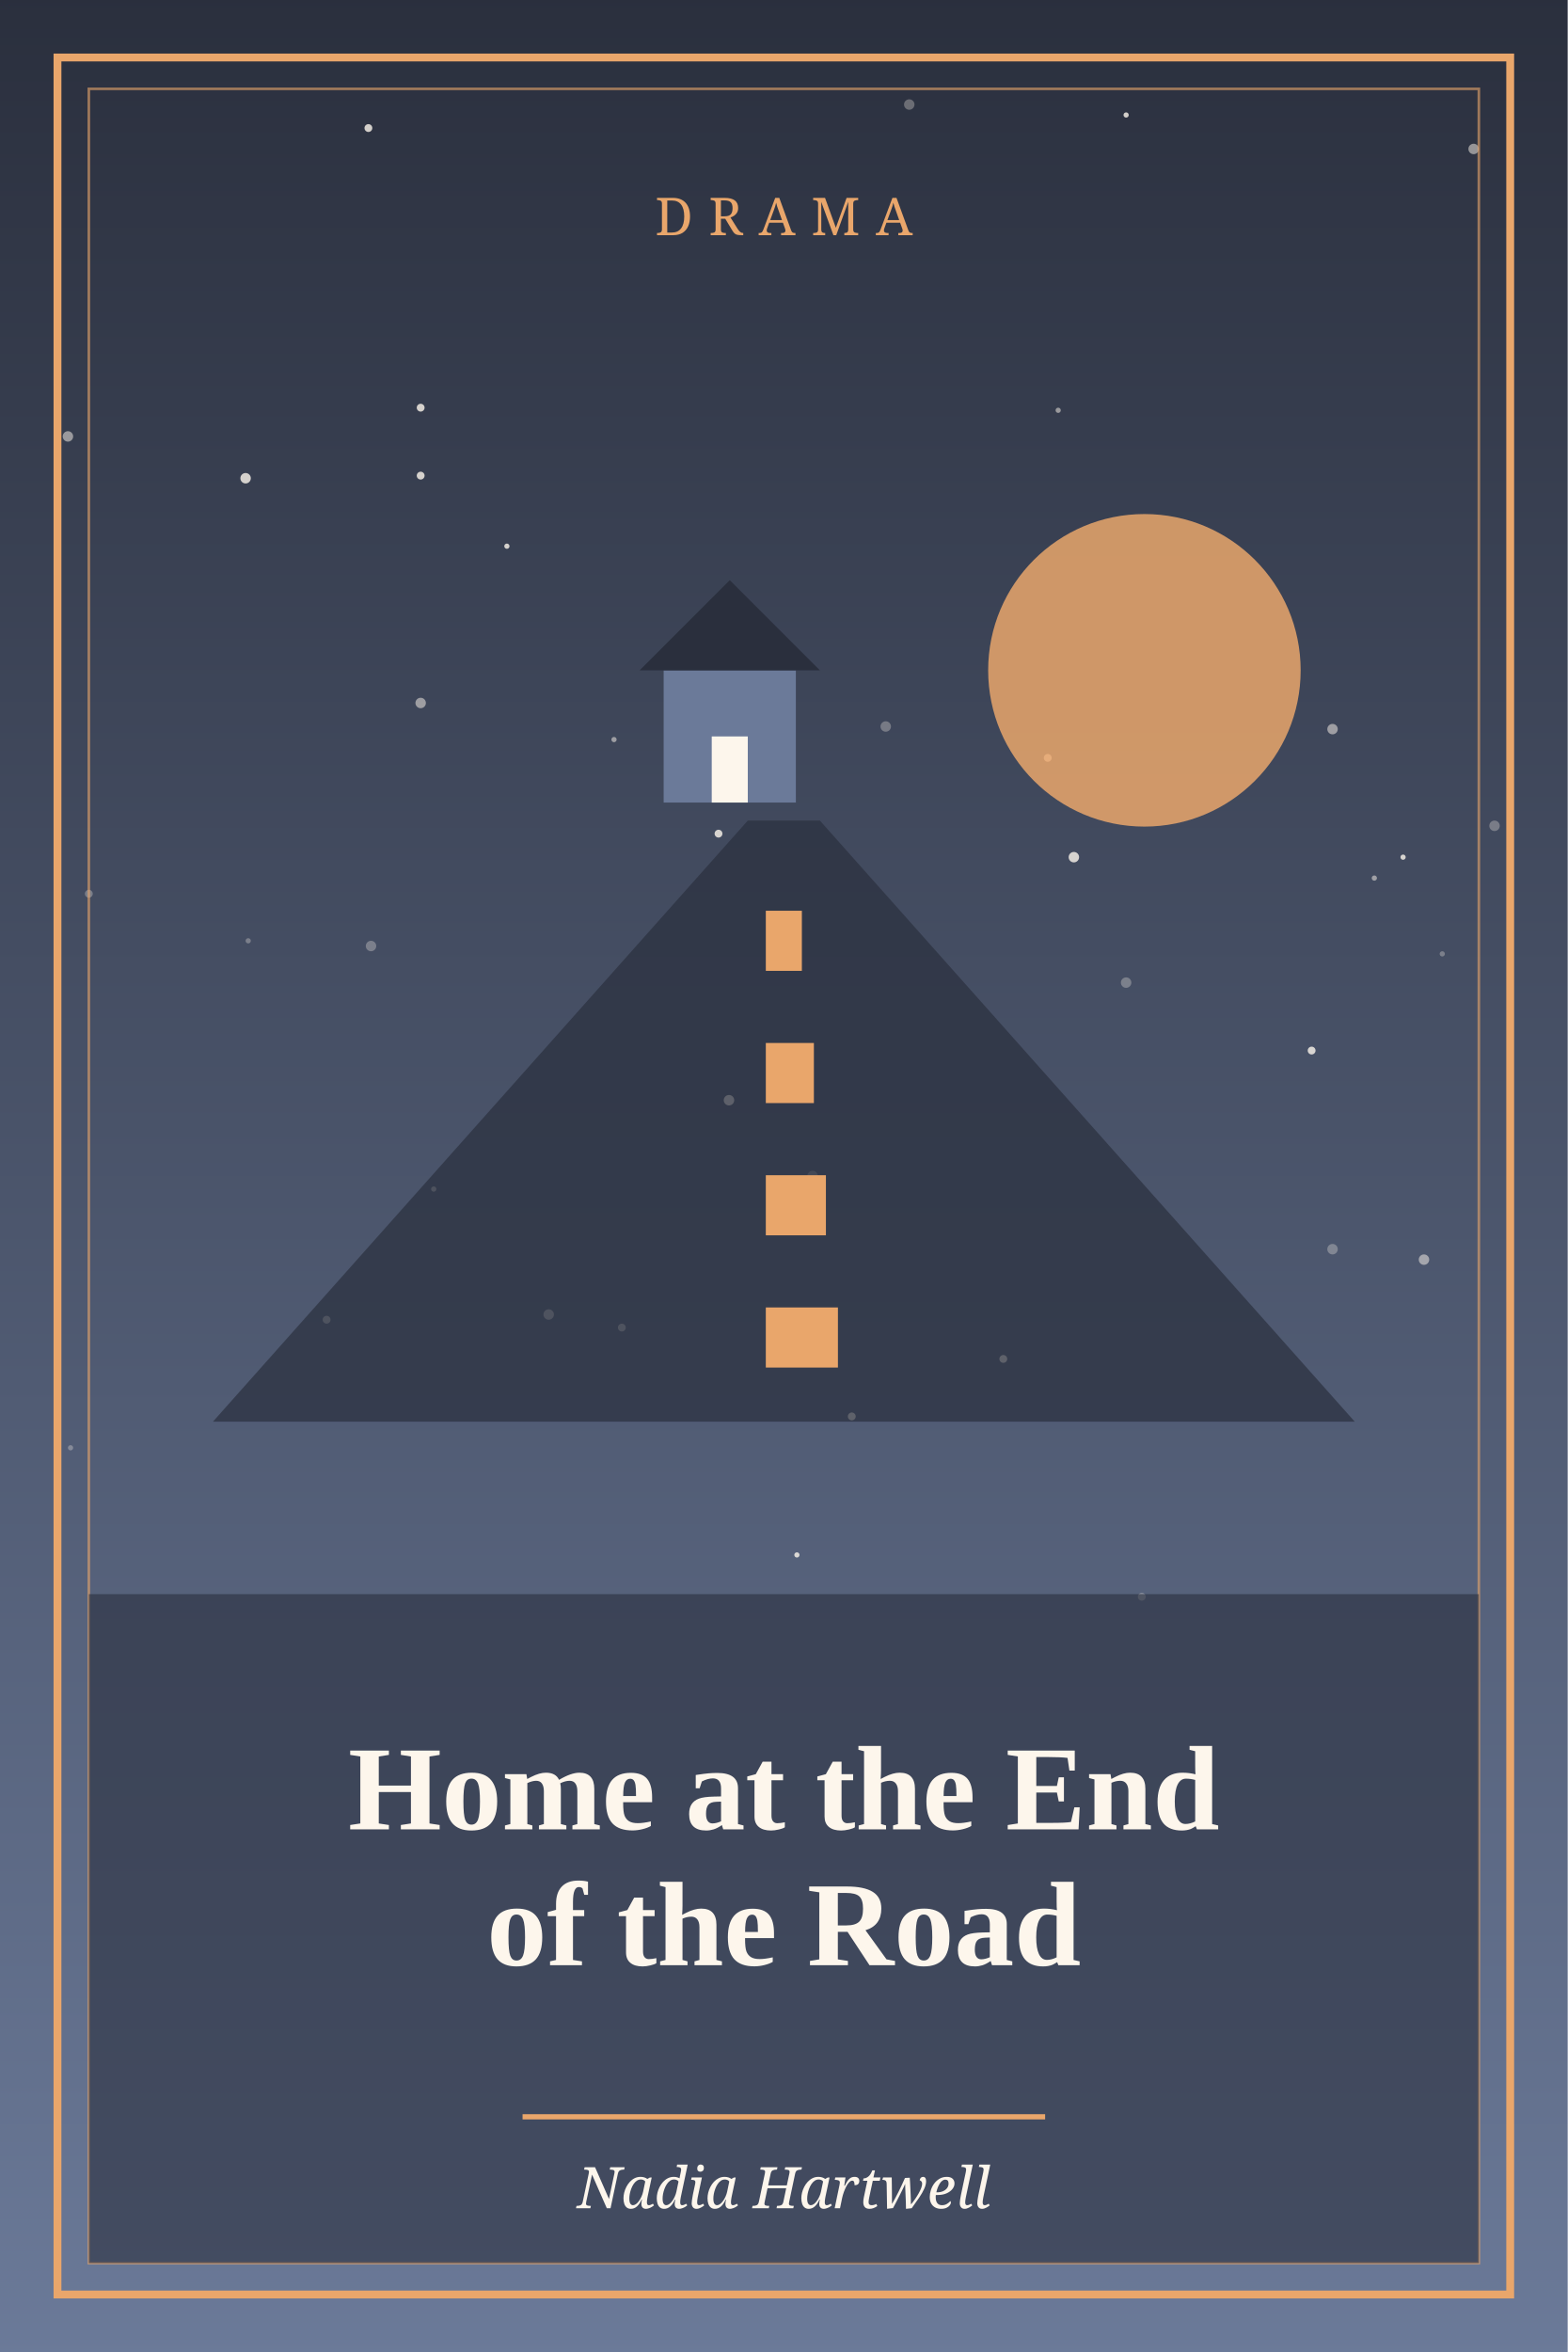
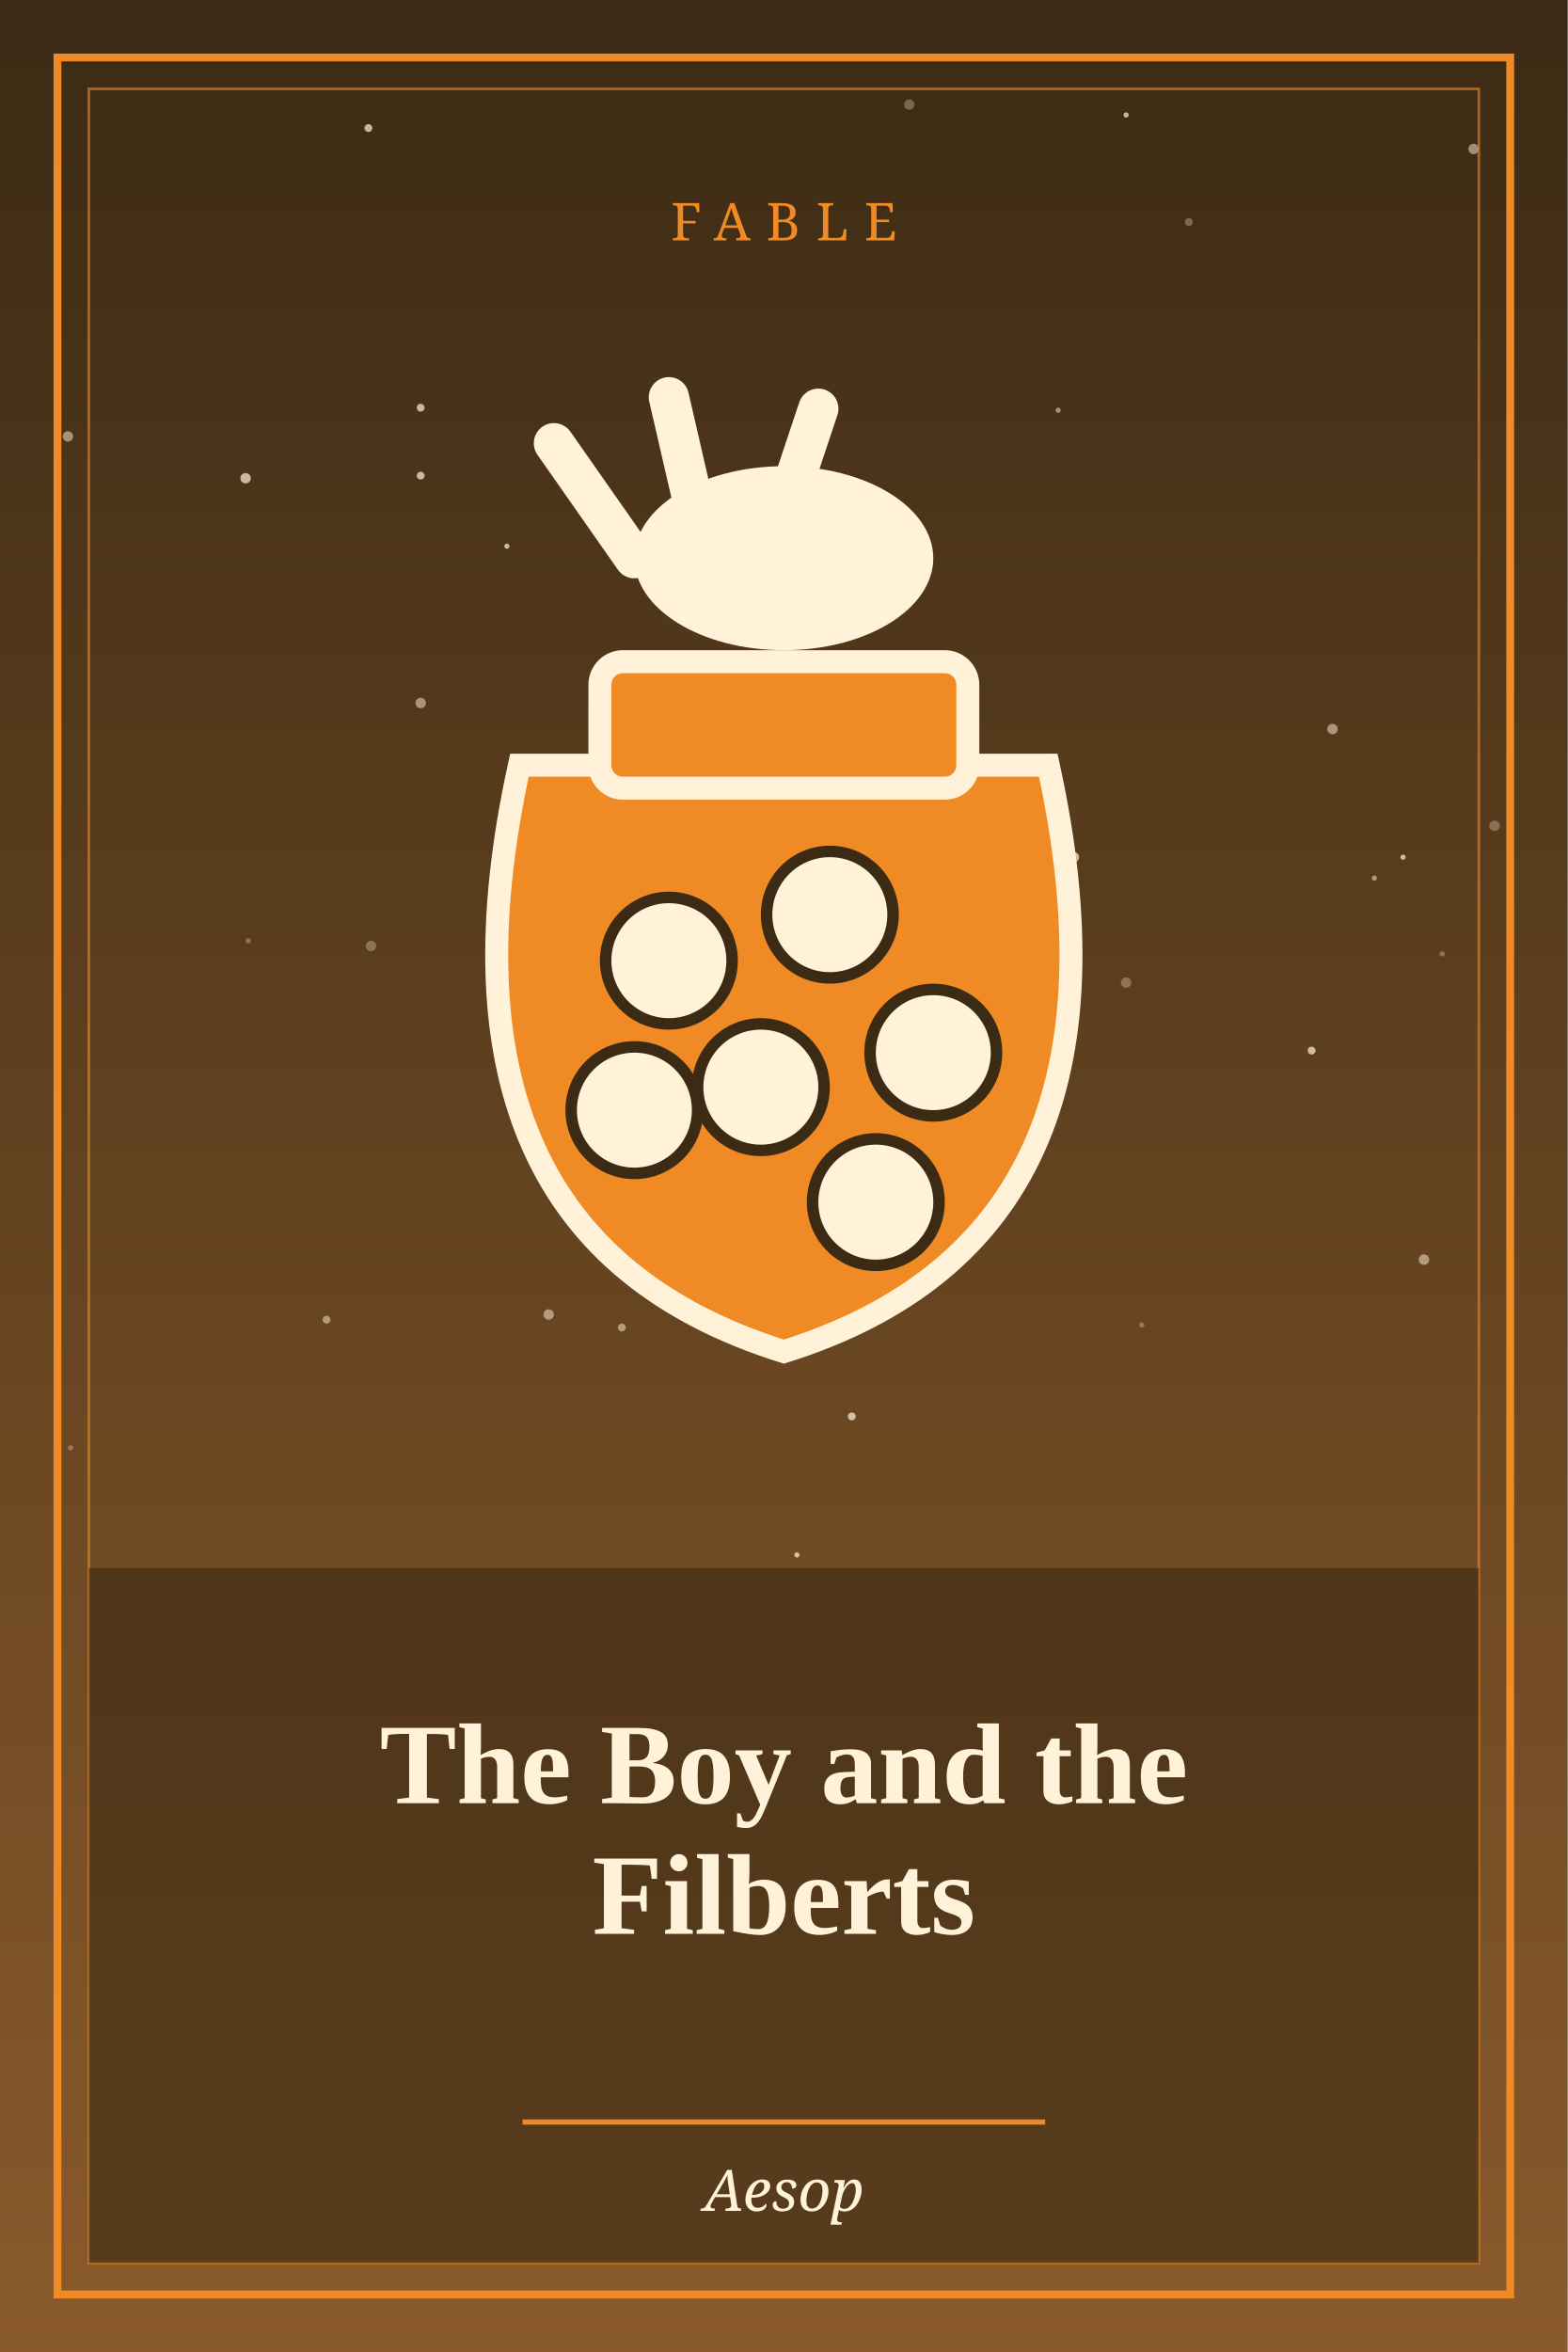
<svg xmlns="http://www.w3.org/2000/svg" viewBox="0 0 600 900" width="600" height="900">
  <defs>
    <linearGradient id="g" x1="0" y1="0" x2="0" y2="1">
-       <stop offset="0" stop-color="#2a2f3d" />
-       <stop offset="1" stop-color="#6b7a99" />
+       <stop offset="0" stop-color="#3b2a14" />
+       <stop offset="1" stop-color="#8a5a2b" />
    </linearGradient>
    <radialGradient id="v" cx=".5" cy=".5" r=".75">
      <stop offset=".6" stop-color="#000" stop-opacity="0" />
-       <stop offset="1" stop-color="#000" stop-opacity=".45" />
+       <stop offset="1" stop-color="#000" stop-opacity=".4" />
    </radialGradient>
  </defs>
  <rect width="600" height="900" fill="url(#g)" />
-   <circle cx="572" cy="316" r="2" fill="#fdf6ec" opacity="0.3" />
-   <circle cx="235" cy="283" r="1" fill="#fdf6ec" opacity="0.5" />
-   <circle cx="405" cy="157" r="1" fill="#fdf6ec" opacity="0.5" />
-   <circle cx="27" cy="554" r="1" fill="#fdf6ec" opacity="0.3" />
-   <circle cx="94" cy="183" r="2" fill="#fdf6ec" opacity="0.8" />
-   <circle cx="431" cy="376" r="2" fill="#fdf6ec" opacity="0.3" />
-   <circle cx="431" cy="44" r="1" fill="#fdf6ec" opacity="0.8" />
-   <circle cx="306" cy="459" r="2" fill="#fdf6ec" opacity="0.3" />
-   <circle cx="305" cy="595" r="1" fill="#fdf6ec" opacity="0.8" />
-   <circle cx="526" cy="336" r="1" fill="#fdf6ec" opacity="0.5" />
-   <circle cx="339" cy="278" r="2" fill="#fdf6ec" opacity="0.3" />
-   <circle cx="161" cy="269" r="2" fill="#fdf6ec" opacity="0.5" />
-   <circle cx="141" cy="49" r="1.5" fill="#fdf6ec" opacity="0.8" />
-   <circle cx="537" cy="328" r="1" fill="#fdf6ec" opacity="0.8" />
-   <circle cx="210" cy="503" r="2" fill="#fdf6ec" opacity="0.5" />
-   <circle cx="545" cy="482" r="2" fill="#fdf6ec" opacity="0.5" />
-   <circle cx="552" cy="365" r="1" fill="#fdf6ec" opacity="0.3" />
-   <circle cx="125" cy="505" r="1.5" fill="#fdf6ec" opacity="0.5" />
-   <circle cx="510" cy="279" r="2" fill="#fdf6ec" opacity="0.5" />
-   <circle cx="194" cy="209" r="1" fill="#fdf6ec" opacity="0.8" />
-   <circle cx="311" cy="450" r="2" fill="#fdf6ec" opacity="0.3" />
-   <circle cx="238" cy="508" r="1.5" fill="#fdf6ec" opacity="0.5" />
-   <circle cx="326" cy="542" r="1.5" fill="#fdf6ec" opacity="0.8" />
-   <circle cx="411" cy="328" r="2" fill="#fdf6ec" opacity="0.8" />
-   <circle cx="502" cy="402" r="1.5" fill="#fdf6ec" opacity="0.8" />
-   <circle cx="161" cy="182" r="1.5" fill="#fdf6ec" opacity="0.8" />
-   <circle cx="348" cy="40" r="2" fill="#fdf6ec" opacity="0.3" />
-   <circle cx="142" cy="362" r="2" fill="#fdf6ec" opacity="0.3" />
-   <circle cx="279" cy="421" r="2" fill="#fdf6ec" opacity="0.8" />
-   <circle cx="564" cy="57" r="2" fill="#fdf6ec" opacity="0.5" />
-   <circle cx="26" cy="167" r="2" fill="#fdf6ec" opacity="0.5" />
-   <circle cx="401" cy="290" r="1.5" fill="#fdf6ec" opacity="0.8" />
-   <circle cx="161" cy="156" r="1.5" fill="#fdf6ec" opacity="0.8" />
-   <circle cx="95" cy="360" r="1" fill="#fdf6ec" opacity="0.3" />
-   <circle cx="437" cy="611" r="1.5" fill="#fdf6ec" opacity="0.3" />
-   <circle cx="166" cy="455" r="1" fill="#fdf6ec" opacity="0.5" />
-   <circle cx="275" cy="319" r="1.5" fill="#fdf6ec" opacity="0.8" />
-   <circle cx="34" cy="342" r="1.5" fill="#fdf6ec" opacity="0.3" />
-   <circle cx="510" cy="478" r="2" fill="#fdf6ec" opacity="0.3" />
-   <circle cx="384" cy="520" r="1.5" fill="#fdf6ec" opacity="0.8" />
-   <rect x="22" y="22" width="556" height="856" fill="none" stroke="#e9a66b" stroke-width="3" />
-   <rect x="34" y="34" width="532" height="832" fill="none" stroke="#e9a66b" stroke-width="1" opacity=".6" />
-   <text x="300" y="90" text-anchor="middle" font-family="Georgia,serif" font-size="20" letter-spacing="6" fill="#e9a66b">DRAMA</text>
-   <g transform="translate(300,360) scale(2.3)">
-     <circle cx="60" cy="-45" r="26" fill="#e9a66b" opacity=".85" />
-     <polygon points="-6,-20 6,-20 95,80 -95,80" fill="#2a2f3d" opacity=".7" />
-     <rect x="-3" y="-5" width="6" height="10" fill="#e9a66b" />
-     <rect x="-3" y="17" width="8" height="10" fill="#e9a66b" />
-     <rect x="-3" y="39" width="10" height="10" fill="#e9a66b" />
-     <rect x="-3" y="61" width="12" height="10" fill="#e9a66b" />
-     <rect x="-20" y="-45" width="22" height="22" fill="#6b7a99" />
-     <polygon points="-24,-45 -9,-60 6,-45" fill="#2a2f3d" />
-     <rect x="-12" y="-34" width="6" height="11" fill="#fdf6ec" />
+   <circle cx="572" cy="316" r="2" fill="#fff2d9" opacity="0.3" />
+   <circle cx="235" cy="283" r="1" fill="#fff2d9" opacity="0.5" />
+   <circle cx="405" cy="157" r="1" fill="#fff2d9" opacity="0.5" />
+   <circle cx="27" cy="554" r="1" fill="#fff2d9" opacity="0.3" />
+   <circle cx="94" cy="183" r="2" fill="#fff2d9" opacity="0.7" />
+   <circle cx="431" cy="376" r="2" fill="#fff2d9" opacity="0.3" />
+   <circle cx="431" cy="44" r="1" fill="#fff2d9" opacity="0.7" />
+   <circle cx="306" cy="459" r="2" fill="#fff2d9" opacity="0.3" />
+   <circle cx="305" cy="595" r="1" fill="#fff2d9" opacity="0.7" />
+   <circle cx="526" cy="336" r="1" fill="#fff2d9" opacity="0.5" />
+   <circle cx="339" cy="278" r="2" fill="#fff2d9" opacity="0.3" />
+   <circle cx="161" cy="269" r="2" fill="#fff2d9" opacity="0.5" />
+   <circle cx="141" cy="49" r="1.5" fill="#fff2d9" opacity="0.7" />
+   <circle cx="537" cy="328" r="1" fill="#fff2d9" opacity="0.7" />
+   <circle cx="210" cy="503" r="2" fill="#fff2d9" opacity="0.5" />
+   <circle cx="545" cy="482" r="2" fill="#fff2d9" opacity="0.5" />
+   <circle cx="552" cy="365" r="1" fill="#fff2d9" opacity="0.3" />
+   <circle cx="125" cy="505" r="1.5" fill="#fff2d9" opacity="0.5" />
+   <circle cx="510" cy="279" r="2" fill="#fff2d9" opacity="0.5" />
+   <circle cx="194" cy="209" r="1" fill="#fff2d9" opacity="0.7" />
+   <circle cx="311" cy="450" r="2" fill="#fff2d9" opacity="0.3" />
+   <circle cx="238" cy="508" r="1.5" fill="#fff2d9" opacity="0.5" />
+   <circle cx="326" cy="542" r="1.5" fill="#fff2d9" opacity="0.7" />
+   <circle cx="411" cy="328" r="2" fill="#fff2d9" opacity="0.7" />
+   <circle cx="502" cy="402" r="1.5" fill="#fff2d9" opacity="0.7" />
+   <circle cx="161" cy="182" r="1.5" fill="#fff2d9" opacity="0.7" />
+   <circle cx="348" cy="40" r="2" fill="#fff2d9" opacity="0.3" />
+   <circle cx="142" cy="362" r="2" fill="#fff2d9" opacity="0.3" />
+   <circle cx="279" cy="421" r="2" fill="#fff2d9" opacity="0.7" />
+   <circle cx="564" cy="57" r="2" fill="#fff2d9" opacity="0.5" />
+   <circle cx="26" cy="167" r="2" fill="#fff2d9" opacity="0.5" />
+   <circle cx="401" cy="290" r="1.5" fill="#fff2d9" opacity="0.7" />
+   <circle cx="161" cy="156" r="1.5" fill="#fff2d9" opacity="0.7" />
+   <circle cx="95" cy="360" r="1" fill="#fff2d9" opacity="0.3" />
+   <circle cx="437" cy="507" r="1" fill="#fff2d9" opacity="0.3" />
+   <circle cx="455" cy="85" r="1.5" fill="#fff2d9" opacity="0.3" />
+   <rect x="22" y="22" width="556" height="856" fill="none" stroke="#f08a24" stroke-width="3" />
+   <rect x="34" y="34" width="532" height="832" fill="none" stroke="#f08a24" stroke-width="1" opacity=".6" />
+   <text x="300" y="92" text-anchor="middle" font-family="Georgia,serif" font-size="20" letter-spacing="6" fill="#f08a24">FABLE</text>
+   <g transform="translate(300,350) scale(2.2)">
+     <path d="M-46,-26 Q-64,56 0,76 Q64,56 46,-26Z" fill="#f08a24" stroke="#fff2d9" stroke-width="4" />
+     <rect x="-32" y="-44" width="64" height="22" rx="4" fill="#f08a24" stroke="#fff2d9" stroke-width="4" />
+     <circle cx="-20" cy="8" r="11" fill="#fff2d9" stroke="#3b2a14" stroke-width="2" />
+     <circle cx="8" cy="0" r="11" fill="#fff2d9" stroke="#3b2a14" stroke-width="2" />
+     <circle cx="26" cy="24" r="11" fill="#fff2d9" stroke="#3b2a14" stroke-width="2" />
+     <circle cx="-4" cy="30" r="11" fill="#fff2d9" stroke="#3b2a14" stroke-width="2" />
+     <circle cx="-26" cy="34" r="11" fill="#fff2d9" stroke="#3b2a14" stroke-width="2" />
+     <circle cx="16" cy="50" r="11" fill="#fff2d9" stroke="#3b2a14" stroke-width="2" />
+     <ellipse cx="0" cy="-62" rx="26" ry="16" fill="#fff2d9" />
+     <path d="M-26,-62 l-14,-20 m26,18 l-6,-26 m18,26 l8,-24" stroke="#fff2d9" stroke-width="7" stroke-linecap="round" />
  </g>
-   <rect x="34" y="610" width="532" height="256" fill="#2a2f3d" opacity=".6" />
-   <text x="300" y="700" text-anchor="middle" font-family="Georgia,'Times New Roman',serif" font-size="46" font-weight="700" fill="#fdf6ec">Home at the End</text>
-   <text x="300" y="752" text-anchor="middle" font-family="Georgia,'Times New Roman',serif" font-size="46" font-weight="700" fill="#fdf6ec">of the Road</text>
-   <line x1="200" y1="810" x2="400" y2="810" stroke="#e9a66b" stroke-width="2" />
-   <text x="300" y="845" text-anchor="middle" font-family="Georgia,serif" font-size="22" font-style="italic" fill="#fdf6ec">Nadia Hartwell</text>
+   <rect x="34" y="600" width="532" height="266" fill="#3b2a14" opacity=".62" />
+   <text x="300" y="690" text-anchor="middle" font-family="Georgia,'Times New Roman',serif" font-size="44" font-weight="700" fill="#fff2d9">The Boy and the</text>
+   <text x="300" y="740" text-anchor="middle" font-family="Georgia,'Times New Roman',serif" font-size="44" font-weight="700" fill="#fff2d9">Filberts</text>
+   <line x1="200" y1="812" x2="400" y2="812" stroke="#f08a24" stroke-width="2" />
+   <text x="300" y="846" text-anchor="middle" font-family="Georgia,serif" font-size="22" font-style="italic" fill="#fff2d9">Aesop</text>
</svg>
